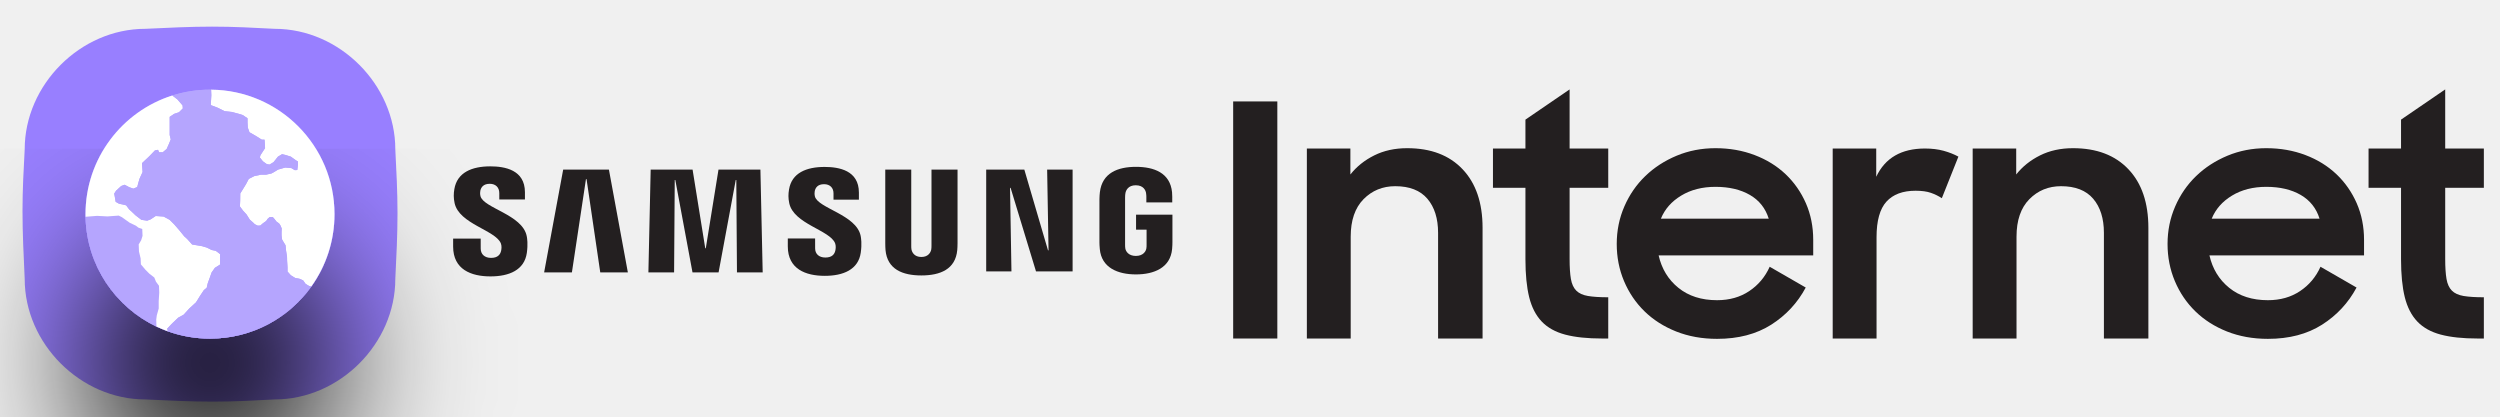
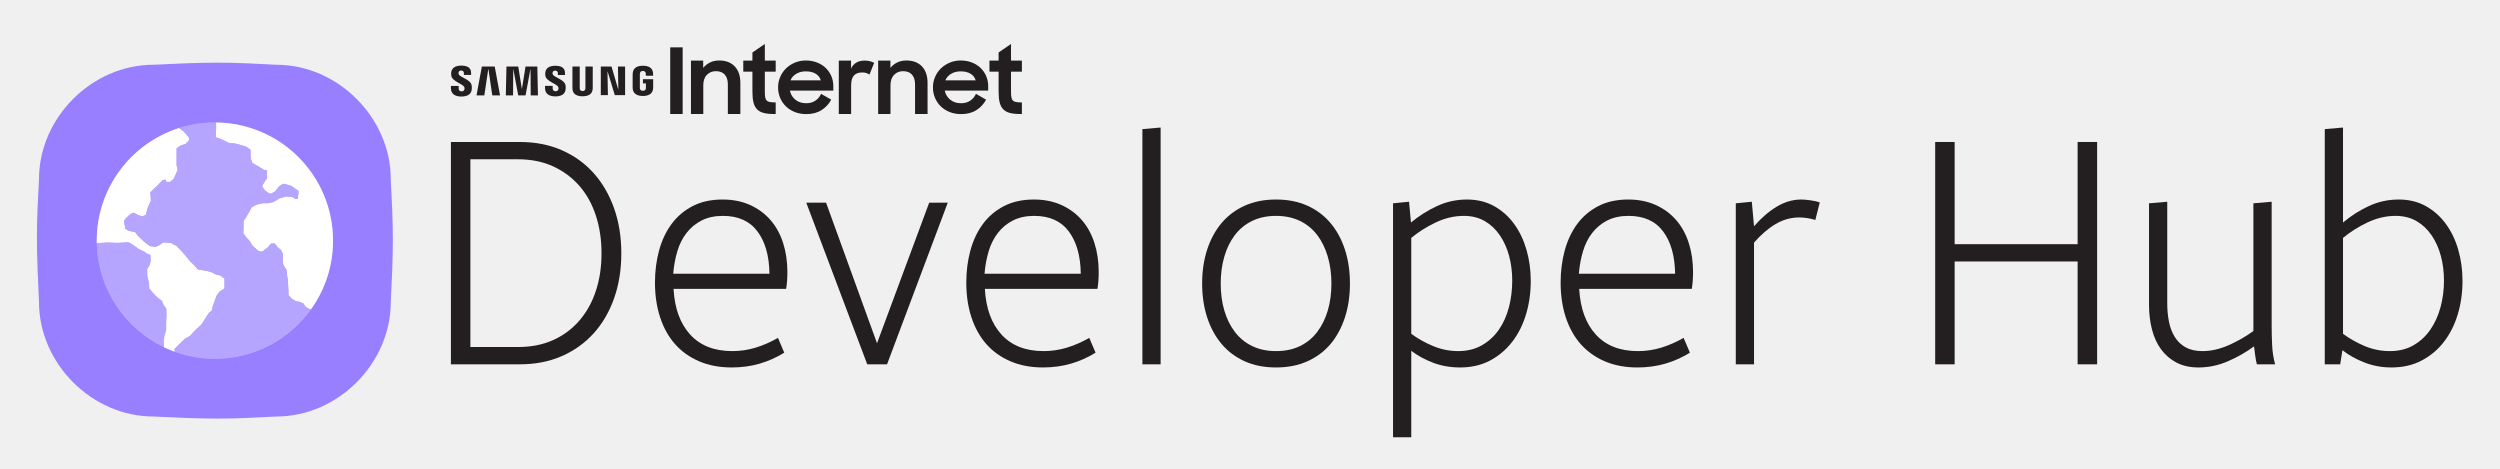
- <svg xmlns="http://www.w3.org/2000/svg" version="1.1" baseProfile="full" width="600" height="100" viewBox="0 0 600.00 100.00" enable-background="new 0 0 600.00 100.00" xml:space="preserve">
+ <svg xmlns="http://www.w3.org/2000/svg" version="1.1" baseProfile="full" width="400" height="75" viewBox="0 0 400.00 75.00" enable-background="new 0 0 400.00 75.00" xml:space="preserve">
  <g>
-     <path fill="#231F20" fill-opacity="1" stroke-width="0.2" stroke-linejoin="round" d="M 251.65,60.074L 251.315,40.712L 257.425,40.712L 257.425,65.13L 248.639,65.13L 242.545,45.093L 242.408,45.093L 242.749,65.13L 236.687,65.13L 236.687,40.712L 245.841,40.712L 251.517,60.074L 251.65,60.074 Z " />
-     <path fill="#231F20" fill-opacity="1" stroke-width="0.2" stroke-linejoin="round" d="M 140.632,42.988L 137.256,65.383L 130.59,65.383L 135.161,40.712L 146.141,40.712L 150.687,65.383L 144.063,65.383L 140.771,42.988L 140.632,42.988 Z " />
-     <path fill="#231F20" fill-opacity="1" stroke-width="0.2" stroke-linejoin="round" d="M 169.392,59.576L 172.438,40.712L 182.499,40.712L 183.045,65.383L 176.872,65.383L 176.713,43.198L 176.578,43.203L 172.459,65.383L 166.201,65.383L 162.074,43.198L 161.938,43.198L 161.783,65.383L 155.616,65.383L 156.161,40.712L 166.222,40.712L 169.258,59.576L 169.392,59.576 Z " />
-     <path fill="#231F20" fill-opacity="1" stroke-width="0.2" stroke-linejoin="round" d="M 120.208,58.418C 120.447,59.014 120.367,59.782 120.255,60.248C 120.054,61.053 119.5,61.893 117.852,61.893C 116.312,61.893 115.372,61.01 115.372,59.667L 115.366,57.271L 108.752,57.271L 108.752,59.181C 108.752,64.682 113.079,66.336 117.714,66.336C 122.182,66.336 125.848,64.821 126.439,60.706C 126.741,58.57 126.519,57.173 126.412,56.653C 125.367,51.483 116.01,49.953 115.308,47.056C 115.19,46.551 115.216,46.05 115.282,45.766C 115.46,44.975 115.994,44.111 117.535,44.111C 118.985,44.111 119.829,45.002 119.829,46.344L 119.829,47.865L 125.985,47.865L 125.985,46.142C 125.985,40.764 121.161,39.924 117.666,39.924C 113.28,39.924 109.702,41.378 109.041,45.404C 108.861,46.492 108.837,47.479 109.1,48.725C 110.169,53.767 118.937,55.227 120.208,58.418 Z " />
-     <path fill="#231F20" fill-opacity="1" stroke-width="0.2" stroke-linejoin="round" d="M 200.422,58.369C 200.652,58.96 200.581,59.718 200.468,60.182C 200.268,60.995 199.715,61.807 198.088,61.807C 196.557,61.807 195.631,60.942 195.631,59.606L 195.627,57.234L 189.073,57.234L 189.071,59.12C 189.071,64.572 193.361,66.202 197.953,66.202C 202.371,66.202 206.006,64.71 206.584,60.632C 206.884,58.523 206.663,57.138 206.558,56.614C 205.525,51.502 196.258,49.986 195.571,47.118C 195.453,46.623 195.485,46.127 195.541,45.85C 195.716,45.062 196.243,44.205 197.773,44.205C 199.205,44.205 200.043,45.087 200.043,46.407L 200.043,47.919L 206.136,47.919L 206.136,46.215C 206.136,40.894 201.356,40.064 197.905,40.064C 193.561,40.064 190.012,41.486 189.366,45.48C 189.183,46.561 189.158,47.539 189.421,48.771C 190.481,53.766 199.159,55.213 200.422,58.369 Z " />
-     <path fill="#231F20" fill-opacity="1" stroke-width="0.2" stroke-linejoin="round" d="M 221.126,61.674C 222.842,61.674 223.375,60.511 223.496,59.896C 223.551,59.63 223.558,59.271 223.557,58.952L 223.557,40.707L 229.81,40.707L 229.81,58.389C 229.816,58.845 229.769,59.775 229.742,60.019C 229.314,64.62 225.666,66.107 221.126,66.107C 216.593,66.107 212.948,64.62 212.524,60.019C 212.5,59.775 212.453,58.845 212.464,58.389L 212.464,40.707L 218.7,40.707L 218.7,58.952C 218.694,59.271 218.706,59.63 218.759,59.896C 218.882,60.511 219.416,61.674 221.126,61.674 Z " />
-     <path fill="#231F20" fill-opacity="1" stroke-width="0.2" stroke-linejoin="round" d="M 272.602,61.422C 274.383,61.422 275.008,60.297 275.124,59.638C 275.171,59.359 275.189,59.013 275.18,58.7L 275.18,55.123L 272.654,55.123L 272.654,51.515L 281.383,51.515L 281.383,58.134C 281.38,58.596 281.376,58.939 281.308,59.763C 280.895,64.253 276.995,65.859 272.626,65.859C 268.254,65.859 264.355,64.253 263.95,59.763C 263.879,58.939 263.867,58.596 263.864,58.134L 263.867,47.754C 263.867,47.31 263.919,46.536 263.969,46.14C 264.517,41.512 268.254,40.041 272.629,40.041C 277.001,40.041 280.836,41.5 281.293,46.14C 281.364,46.91 281.336,47.754 281.34,47.754L 281.34,48.575L 275.124,48.575L 275.124,47.189C 275.124,47.189 275.118,46.605 275.042,46.261C 274.931,45.718 274.464,44.465 272.577,44.465C 270.786,44.465 270.256,45.652 270.12,46.261C 270.05,46.574 270.02,47.013 270.02,47.417L 270.02,58.7C 270.017,59.013 270.032,59.359 270.076,59.638C 270.194,60.297 270.817,61.422 272.602,61.422 Z " />
-     <rect x="295.96" y="24.343" fill="#231F20" fill-opacity="1" stroke-width="0.2" stroke-linejoin="round" width="10.6" height="56.901" />
-     <path fill="#231F20" fill-opacity="1" stroke-width="0.2" stroke-linejoin="round" d="M 313.646,35.644L 324.092,35.644L 324.092,41.874C 325.597,39.971 327.505,38.445 329.821,37.294C 332.13,36.142 334.77,35.565 337.732,35.565C 343.397,35.565 347.831,37.249 351.02,40.618C 354.217,43.983 355.817,48.673 355.817,54.694L 355.817,81.244L 345.141,81.244L 345.141,55.883C 345.141,52.429 344.278,49.702 342.565,47.693C 340.852,45.689 338.277,44.687 334.852,44.687C 331.833,44.687 329.301,45.727 327.245,47.808C 325.197,49.892 324.169,52.887 324.169,56.798L 324.169,81.244L 313.646,81.244L 313.646,35.644 Z " />
-     <path fill="#231F20" fill-opacity="1" stroke-width="0.2" stroke-linejoin="round" d="M 358.31,35.644L 366.105,35.644L 366.105,28.708L 376.705,21.457L 376.705,35.644L 385.979,35.644L 385.979,45.077L 376.705,45.077L 376.705,62.148C 376.705,64.124 376.807,65.722 377.015,66.94C 377.225,68.161 377.657,69.096 378.303,69.747C 378.952,70.397 379.89,70.826 381.108,71.034C 382.332,71.241 383.956,71.346 385.979,71.346L 385.979,81.244L 384.501,81.244C 380.967,81.244 378.019,80.934 375.651,80.308C 373.286,79.683 371.408,78.634 369.999,77.153C 368.598,75.672 367.596,73.721 367,71.307C 366.405,68.891 366.105,65.861 366.105,62.224L 366.105,45.077L 358.31,45.077L 358.31,35.644 Z " />
-     <path fill="#231F20" fill-opacity="1" stroke-width="0.2" stroke-linejoin="round" d="M 411.709,44.842C 408.543,44.842 405.797,45.544 403.488,46.943C 401.172,48.344 399.547,50.19 398.616,52.479L 424.496,52.479C 423.716,49.978 422.207,48.078 419.974,46.783C 417.74,45.49 414.981,44.842 411.709,44.842 Z M 412.102,81.324C 408.518,81.324 405.238,80.733 402.274,79.556C 399.318,78.38 396.782,76.766 394.676,74.71C 392.577,72.659 390.939,70.242 389.766,67.46C 388.598,64.682 388.016,61.714 388.016,58.557C 388.016,55.354 388.625,52.348 389.849,49.539C 391.067,46.736 392.741,44.307 394.873,42.254C 397.004,40.198 399.509,38.573 402.396,37.37C 405.282,36.168 408.385,35.565 411.709,35.565C 415.089,35.565 418.216,36.115 421.101,37.211C 423.989,38.307 426.468,39.841 428.551,41.814C 430.624,43.787 432.247,46.115 433.421,48.795C 434.588,51.474 435.172,54.396 435.172,57.564L 435.172,61.291L 398.069,61.291C 398.8,64.513 400.378,67.112 402.82,69.083C 405.263,71.059 408.358,72.047 412.102,72.047C 415.064,72.047 417.633,71.321 419.814,69.864C 421.997,68.408 423.633,66.461 424.725,64.02L 433.376,69.008C 431.405,72.697 428.638,75.671 425.08,77.934C 421.515,80.192 417.195,81.324 412.102,81.324 Z " />
-     <path fill="#231F20" fill-opacity="1" stroke-width="0.2" stroke-linejoin="round" d="M 439.847,35.644L 450.294,35.644L 450.294,42.426C 452.427,37.906 456.321,35.644 461.986,35.644C 463.649,35.644 465.145,35.829 466.471,36.19C 467.789,36.555 468.976,37.022 470.016,37.592L 466.039,47.571C 465.259,47.053 464.39,46.622 463.426,46.286C 462.468,45.946 461.231,45.778 459.728,45.778C 456.657,45.778 454.336,46.647 452.749,48.389C 451.164,50.13 450.371,52.976 450.371,56.923L 450.371,81.244L 439.847,81.244L 439.847,35.644 Z " />
-     <path fill="#231F20" fill-opacity="1" stroke-width="0.2" stroke-linejoin="round" d="M 473.442,35.644L 483.89,35.644L 483.89,41.874C 485.393,39.971 487.303,38.445 489.617,37.294C 491.927,36.142 494.566,35.565 497.527,35.565C 503.193,35.565 507.627,37.249 510.818,40.618C 514.015,43.983 515.612,48.673 515.612,54.694L 515.612,81.244L 504.938,81.244L 504.938,55.883C 504.938,52.429 504.075,49.702 502.361,47.693C 500.649,45.689 498.073,44.687 494.648,44.687C 491.629,44.687 489.098,45.727 487.042,47.808C 484.992,49.892 483.965,52.887 483.965,56.798L 483.965,81.244L 473.442,81.244L 473.442,35.644 Z " />
-     <path fill="#231F20" fill-opacity="1" stroke-width="0.2" stroke-linejoin="round" d="M 543.904,44.842C 540.739,44.842 537.992,45.544 535.684,46.943C 533.368,48.344 531.743,50.19 530.812,52.479L 556.692,52.479C 555.913,49.978 554.404,48.078 552.171,46.783C 549.938,45.49 547.178,44.842 543.904,44.842 Z M 544.299,81.324C 540.715,81.324 537.434,80.733 534.472,79.556C 531.516,78.38 528.978,76.766 526.873,74.71C 524.773,72.659 523.135,70.242 521.962,67.46C 520.796,64.682 520.212,61.714 520.212,58.557C 520.212,55.354 520.821,52.348 522.046,49.539C 523.263,46.736 524.939,44.307 527.068,42.254C 529.201,40.198 531.706,38.573 534.593,37.37C 537.478,36.168 540.581,35.565 543.904,35.565C 547.286,35.565 550.412,36.115 553.299,37.211C 556.187,38.307 558.665,39.841 560.747,41.814C 562.822,43.787 564.445,46.115 565.618,48.795C 566.784,51.474 567.37,54.396 567.37,57.564L 567.37,61.291L 530.265,61.291C 530.997,64.513 532.576,67.112 535.017,69.083C 537.46,71.059 540.555,72.047 544.299,72.047C 547.261,72.047 549.83,71.321 552.011,69.864C 554.194,68.408 555.829,66.461 556.921,64.02L 565.574,69.008C 563.601,72.697 560.835,75.671 557.278,77.934C 553.713,80.192 549.392,81.324 544.299,81.324 Z " />
-     <path fill="#231F20" fill-opacity="1" stroke-width="0.2" stroke-linejoin="round" d="M 568.453,35.644L 576.248,35.644L 576.248,28.708L 586.849,21.457L 586.849,35.644L 596.125,35.644L 596.125,45.077L 586.849,45.077L 586.849,62.148C 586.849,64.124 586.952,65.722 587.161,66.94C 587.37,68.161 587.802,69.096 588.448,69.747C 589.095,70.397 590.034,70.826 591.252,71.034C 592.477,71.241 594.101,71.346 596.125,71.346L 596.125,81.244L 594.647,81.244C 591.113,81.244 588.163,80.934 585.796,80.308C 583.43,79.683 581.553,78.634 580.144,77.153C 578.743,75.672 577.74,73.721 577.144,71.307C 576.548,68.891 576.248,65.861 576.248,62.224L 576.248,45.077L 568.453,45.077L 568.453,35.644 Z " />
+     <path fill="#987FFF" fill-opacity="1" stroke-width="0.2" stroke-linejoin="round" d="M 24.546,10.36C 27.985,10.193 31.424,10.027 34.702,10.027C 37.98,10.027 41.098,10.193 44.215,10.36C 54.049,10.36 62.521,18.831 62.521,28.666C 62.687,31.879 62.854,35.093 62.854,38.371C 62.854,41.649 62.687,44.992 62.521,48.334C 62.521,58.169 54.049,66.641 44.215,66.641C 41.139,66.807 38.064,66.974 34.786,66.974C 31.507,66.974 28.026,66.807 24.546,66.641C 14.711,66.641 6.24,58.169 6.24,48.334C 6.073,44.825 5.907,41.316 5.907,38.038C 5.907,34.76 6.073,31.712 6.24,28.666C 6.24,18.831 14.711,10.36 24.546,10.36 Z " />
+     <path fill="#B5A5FE" fill-opacity="1" stroke-width="0.2" stroke-linejoin="round" d="M 34.552,19.6C 44.913,19.691 53.283,28.118 53.283,38.499C 53.283,42.593 51.982,46.382 49.77,49.477C 46.342,54.273 40.727,57.4 34.383,57.4C 32.133,57.4 29.976,57.007 27.975,56.286C 27.386,56.073 26.81,55.833 26.25,55.565C 19.999,52.581 15.645,46.264 15.487,38.914L 15.482,38.499C 15.482,30.059 21.015,22.91 28.652,20.483C 30.46,19.909 32.385,19.599 34.383,19.599L 34.552,19.6 Z " />
+     <g>
+       <path fill="#FFFFFF" fill-opacity="1" stroke-width="0.2" stroke-linejoin="round" d="M 34.586,20.447L 34.502,21.945L 35.502,22.32L 36.584,22.861L 37.708,22.986L 38.79,23.278L 39.331,23.444L 40.081,23.944L 40.081,24.568L 40.122,25.359L 40.372,26.067L 41.454,26.691L 42.245,27.191L 42.661,27.191L 42.703,27.69L 42.745,28.481L 42.412,28.981L 42.037,29.563L 41.954,29.896L 42.412,30.479L 42.995,30.895L 43.411,30.979L 44.035,30.604L 44.701,29.771L 45.326,29.397L 45.867,29.522L 46.658,29.771L 47.407,30.313L 47.74,30.51L 47.74,30.989L 47.636,31.801L 47.261,31.822L 46.741,31.509L 45.804,31.426L 44.701,31.738L 44.347,31.967L 43.723,32.321L 42.891,32.509L 42.099,32.509L 41.121,32.717L 40.268,33.154L 39.852,33.945L 39.29,34.861L 38.977,35.36L 38.967,36.463L 38.925,37.337L 39.425,38.004L 39.925,38.545L 40.424,39.336L 40.757,39.627L 40.976,39.825L 41.184,40.033L 41.631,40.251L 42.027,40.231L 42.412,39.898L 42.911,39.544L 43.14,39.211L 43.442,38.95L 43.921,38.95L 44.212,39.284L 44.472,39.627L 44.873,39.913L 45.06,40.184L 45.269,40.663L 45.248,41.224L 45.248,41.724L 45.31,42.307L 45.518,42.681L 45.851,43.223L 45.935,44.055L 46.08,44.992L 46.091,45.564L 46.153,46.532L 46.153,47.219L 46.653,47.781L 47.308,48.187L 47.964,48.312L 48.526,48.562L 48.901,49.092C 48.901,49.092 49.462,49.467 49.619,49.467C 49.646,49.467 49.699,49.471 49.77,49.477C 51.982,46.382 53.283,42.593 53.283,38.499C 53.283,28.118 44.913,19.691 34.553,19.6L 34.586,20.447 Z " />
+       <path fill="#B5A5FE" fill-opacity="1" stroke-width="0.2" stroke-linejoin="round" d="M 17.227,38.763L 15.645,38.888L 15.487,38.914C 15.645,46.264 19.999,52.581 26.25,55.565L 26.218,54.499L 26.302,53.874L 26.593,52.834L 26.593,51.709L 26.676,50.419L 26.635,49.378L 26.177,48.754L 25.927,48.13L 25.178,47.547L 24.595,46.964L 23.887,46.131L 23.846,45.215L 23.596,44.175L 23.554,43.093L 23.929,42.468L 24.137,41.802L 24.095,40.761L 23.513,40.553L 23.138,40.262L 22.18,39.804L 21.015,38.971L 20.515,38.722L 18.809,38.846L 17.227,38.763 Z " />
+       <path fill="#FFFFFF" fill-opacity="1" stroke-width="0.2" stroke-linejoin="round" d="M 27.883,55.893L 28.549,55.185L 29.549,54.228L 30.381,53.77L 31.255,52.812L 32.254,51.897L 32.879,50.898L 33.462,50.023L 33.878,49.69L 34.044,48.983L 34.336,48.192L 34.627,47.359L 35.127,46.652L 35.918,46.152L 35.918,44.57L 35.252,44.071L 34.627,43.946L 33.878,43.571L 33.17,43.363L 31.672,43.113L 30.922,42.281L 30.464,41.864L 29.757,40.99L 28.966,40.074L 28.258,39.367L 27.342,38.867L 26.135,38.784L 25.386,39.283L 24.845,39.492L 23.97,39.367L 23.086,38.69L 22.087,37.754L 21.65,37.16L 20.557,36.911L 20.058,36.63L 19.839,35.381L 20.12,34.944L 20.901,34.226L 21.4,34.038L 22.118,34.413L 22.742,34.632L 23.336,34.382L 23.461,33.882L 23.679,33.133L 24.147,32.103L 24.085,31.197L 24.054,30.76L 25.146,29.73L 26.021,28.825L 26.489,28.731L 26.645,29.105L 27.207,29.105L 27.8,28.606L 28.133,27.857L 28.425,27.149L 28.258,26.483L 28.258,23.735L 28.924,23.278L 29.674,23.028L 29.923,22.778L 30.256,22.445L 30.215,21.987L 29.424,21.071L 28.652,20.483C 21.015,22.91 15.482,30.059 15.482,38.499C 15.482,38.638 15.484,38.776 15.487,38.914L 15.645,38.888L 17.227,38.763L 18.809,38.846L 20.515,38.722L 21.015,38.971L 22.18,39.804L 23.138,40.262L 23.513,40.553L 24.095,40.761L 24.137,41.802L 23.929,42.468L 23.554,43.093L 23.596,44.175L 23.846,45.215L 23.887,46.131L 24.595,46.964L 25.178,47.547L 25.927,48.13L 26.177,48.754L 26.635,49.378L 26.676,50.419L 26.593,51.709L 26.593,52.834L 26.302,53.874L 26.218,54.499L 26.25,55.565C 26.81,55.833 27.386,56.073 27.975,56.286L 27.883,55.893 Z " />
+       <path fill="#B5A5FE" fill-opacity="1" stroke-width="0.2" stroke-linejoin="round" d="M 34.553,19.6C 34.496,19.599 34.439,19.599 34.383,19.599C 32.385,19.599 30.46,19.909 28.652,20.483L 29.424,21.071L 30.215,21.987L 30.256,22.445L 29.923,22.778L 29.674,23.028L 28.924,23.278L 28.258,23.735L 28.258,26.483L 28.425,27.149L 28.133,27.857L 27.8,28.606L 27.207,29.105L 26.645,29.105L 26.489,28.731L 26.021,28.825L 25.146,29.73L 24.054,30.76L 24.085,31.197L 24.147,32.103L 23.679,33.133L 23.461,33.882L 23.336,34.382L 22.742,34.632L 22.118,34.413L 21.4,34.038L 20.901,34.226L 20.12,34.944L 19.839,35.381L 20.058,36.63L 20.557,36.911L 21.65,37.16L 22.087,37.754L 23.086,38.69L 23.97,39.367L 24.845,39.492L 25.386,39.283L 26.135,38.784L 27.342,38.867L 28.258,39.367L 28.966,40.074L 29.757,40.99L 30.464,41.864L 30.922,42.281L 31.672,43.113L 33.17,43.363L 33.878,43.571L 34.627,43.946L 35.252,44.071L 35.918,44.57L 35.918,46.152L 35.127,46.652L 34.627,47.359L 34.336,48.192L 34.044,48.983L 33.878,49.69L 33.462,50.023L 32.879,50.898L 32.254,51.897L 31.255,52.812L 30.381,53.77L 29.549,54.228L 28.549,55.185L 27.883,55.893L 27.975,56.286C 29.976,57.007 32.133,57.4 34.383,57.4C 40.728,57.4 46.342,54.273 49.77,49.477C 49.699,49.471 49.646,49.467 49.619,49.467C 49.462,49.467 48.901,49.092 48.901,49.092L 48.526,48.562L 47.964,48.312L 47.308,48.187L 46.653,47.781L 46.153,47.219L 46.153,46.532L 46.091,45.564L 46.08,44.992L 45.935,44.055L 45.851,43.223L 45.518,42.681L 45.31,42.307L 45.248,41.724L 45.248,41.224L 45.269,40.663L 45.06,40.184L 44.873,39.913L 44.472,39.627L 44.212,39.284L 43.921,38.95L 43.442,38.95L 43.14,39.211L 42.911,39.544L 42.412,39.898L 42.027,40.231L 41.631,40.251L 41.184,40.033L 40.976,39.825L 40.757,39.627L 40.424,39.336L 39.925,38.545L 39.425,38.004L 38.925,37.337L 38.967,36.463L 38.977,35.36L 39.29,34.861L 39.852,33.945L 40.268,33.154L 41.121,32.717L 42.099,32.509L 42.891,32.509L 43.723,32.321L 44.347,31.967L 44.701,31.738L 45.804,31.426L 46.741,31.509L 47.261,31.822L 47.636,31.801L 47.74,30.989L 47.74,30.51L 47.407,30.313L 46.658,29.771L 45.867,29.522L 45.326,29.397L 44.701,29.771L 44.035,30.604L 43.411,30.979L 42.995,30.895L 42.412,30.479L 41.954,29.896L 42.037,29.563L 42.412,28.981L 42.745,28.481L 42.703,27.69L 42.661,27.191L 42.245,27.191L 41.454,26.691L 40.372,26.067L 40.122,25.359L 40.081,24.568L 40.081,23.944L 39.331,23.444L 38.79,23.278L 37.708,22.986L 36.584,22.861L 35.502,22.32L 34.502,21.945L 34.586,20.447L 34.553,19.6 Z " />
+     </g>
  </g>
  <g>
-     <path fill="#987FFF" fill-opacity="1" stroke-width="0.2" stroke-linejoin="round" d="M 34.858,6.917C 40.294,6.654 45.729,6.391 50.91,6.391C 56.091,6.391 61.017,6.654 65.943,6.917C 81.486,6.917 94.875,20.306 94.875,35.848C 95.138,40.927 95.401,46.005 95.401,51.186C 95.401,56.367 95.138,61.65 94.875,66.933C 94.875,82.475 81.486,95.864 65.943,95.864C 61.083,96.127 56.223,96.391 51.042,96.391C 45.861,96.391 40.359,96.127 34.858,95.864C 19.316,95.864 5.927,82.475 5.927,66.933C 5.664,61.387 5.401,55.841 5.401,50.66C 5.401,45.479 5.664,40.663 5.927,35.848C 5.927,20.306 19.316,6.917 34.858,6.917 Z " />
-     <filter id="Filter_DropShadow1_" filterUnits="userSpaceOnUse">
-       <feGaussianBlur in="SourceAlpha" stdDeviation="19" result="blur" />
-       <feOffset dx="-6.54581e-015" dy="35.634" in="blur" result="offsetBlurredAlpha" />
-       <feMerge>
-         <feMergeNode in="offsetBlurredAlpha" />
-         <feMergeNode in="SourceGraphic" />
-       </feMerge>
-     </filter>
-     <path fill="#B5A5FE" fill-opacity="1" stroke-width="0.2" stroke-linejoin="round" filter="url(#Filter_DropShadow1_)" d="M 50.669,21.521C 67.043,21.666 80.271,34.983 80.271,51.391C 80.271,57.86 78.215,63.849 74.719,68.739C 69.302,76.32 60.428,81.261 50.401,81.261C 46.846,81.261 43.436,80.64 40.274,79.5C 39.343,79.165 38.433,78.784 37.548,78.362C 27.669,73.645 20.788,63.662 20.538,52.045L 20.531,51.391C 20.531,38.051 29.275,26.753 41.344,22.918C 44.201,22.01 47.244,21.52 50.401,21.52L 50.669,21.521 Z " />
    <g>
-       <path fill="#FFFFFF" fill-opacity="1" stroke-width="0.2" stroke-linejoin="round" d="M 50.722,22.86L 50.59,25.229L 52.169,25.821L 53.88,26.676L 55.656,26.873L 57.367,27.334L 58.222,27.597L 59.406,28.386L 59.406,29.373L 59.472,30.623L 59.867,31.742L 61.577,32.728L 62.827,33.518L 63.485,33.518L 63.551,34.307L 63.617,35.557L 63.09,36.347L 62.498,37.268L 62.367,37.794L 63.09,38.715L 64.011,39.373L 64.669,39.505L 65.656,38.913L 66.709,37.597L 67.696,37.005L 68.551,37.202L 69.801,37.597L 70.985,38.452L 71.511,38.765L 71.511,39.521L 71.347,40.804L 70.755,40.837L 69.933,40.344L 68.452,40.212L 66.709,40.706L 66.15,41.067L 65.163,41.627L 63.847,41.923L 62.597,41.923L 61.051,42.252L 59.702,42.942L 59.044,44.192L 58.156,45.64L 57.663,46.429L 57.646,48.173L 57.581,49.554L 58.37,50.607L 59.16,51.462L 59.949,52.712L 60.475,53.173L 60.821,53.485L 61.15,53.814L 61.857,54.159L 62.482,54.127L 63.09,53.6L 63.88,53.041L 64.242,52.515L 64.719,52.103L 65.475,52.103L 65.936,52.63L 66.347,53.173L 66.98,53.625L 67.276,54.053L 67.605,54.809L 67.572,55.697L 67.572,56.487L 67.671,57.408L 68,58L 68.526,58.855L 68.658,60.171L 68.888,61.651L 68.905,62.556L 69.003,64.085L 69.003,65.171L 69.793,66.059L 70.829,66.701L 71.865,66.898L 72.753,67.293L 73.345,68.132C 73.345,68.132 74.234,68.724 74.48,68.724C 74.523,68.724 74.608,68.73 74.72,68.739C 78.215,63.849 80.271,57.86 80.271,51.39C 80.271,34.983 67.043,21.665 50.669,21.521L 50.722,22.86 Z " />
-       <path fill="#B5A5FE" fill-opacity="1" stroke-width="0.2" stroke-linejoin="round" d="M 23.288,51.807L 20.788,52.005L 20.538,52.045C 20.788,63.662 27.669,73.645 37.548,78.362L 37.498,76.676L 37.63,75.689L 38.09,74.044L 38.09,72.268L 38.222,70.228L 38.156,68.584L 37.432,67.597L 37.038,66.61L 35.854,65.689L 34.932,64.768L 33.814,63.452L 33.748,62.005L 33.354,60.36L 33.288,58.65L 33.88,57.663L 34.209,56.61L 34.143,54.965L 33.222,54.636L 32.63,54.176L 31.117,53.452L 29.275,52.136L 28.485,51.742L 25.788,51.939L 23.288,51.807 Z " />
-       <path fill="#FFFFFF" fill-opacity="1" stroke-width="0.2" stroke-linejoin="round" d="M 40.13,78.879L 41.182,77.761L 42.761,76.248L 44.077,75.524L 45.459,74.011L 47.038,72.564L 48.024,70.985L 48.945,69.603L 49.603,69.077L 49.867,67.959L 50.327,66.709L 50.788,65.393L 51.577,64.274L 52.827,63.485L 52.827,60.985L 51.774,60.195L 50.788,59.998L 49.603,59.406L 48.485,59.077L 46.117,58.682L 44.932,57.366L 44.209,56.709L 43.09,55.327L 41.84,53.88L 40.722,52.761L 39.274,51.972L 37.367,51.84L 36.182,52.63L 35.327,52.959L 33.945,52.761L 32.548,51.692L 30.969,50.212L 30.278,49.275L 28.551,48.88L 27.762,48.436L 27.416,46.462L 27.86,45.771L 29.094,44.636L 29.883,44.34L 31.018,44.932L 32.005,45.278L 32.942,44.883L 33.14,44.094L 33.485,42.909L 34.225,41.281L 34.127,39.85L 34.077,39.159L 35.804,37.531L 37.186,36.1L 37.926,35.952L 38.173,36.544L 39.061,36.544L 39.998,35.755L 40.525,34.571L 40.985,33.452L 40.722,32.4L 40.722,28.057L 41.775,27.334L 42.959,26.939L 43.354,26.544L 43.88,26.018L 43.814,25.294L 42.564,23.847L 41.345,22.918C 29.275,26.753 20.531,38.051 20.531,51.39C 20.531,51.609 20.533,51.827 20.538,52.045L 20.788,52.005L 23.288,51.807L 25.788,51.939L 28.485,51.742L 29.275,52.136L 31.117,53.452L 32.63,54.176L 33.222,54.636L 34.143,54.965L 34.209,56.61L 33.88,57.663L 33.288,58.65L 33.354,60.36L 33.748,62.005L 33.814,63.452L 34.932,64.768L 35.854,65.689L 37.038,66.61L 37.432,67.597L 38.156,68.584L 38.222,70.228L 38.09,72.268L 38.09,74.044L 37.63,75.689L 37.498,76.676L 37.548,78.362C 38.433,78.784 39.343,79.165 40.274,79.5L 40.13,78.879 Z " />
-       <path fill="#B5A5FE" fill-opacity="1" stroke-width="0.2" stroke-linejoin="round" d="M 50.669,21.521C 50.58,21.521 50.491,21.52 50.401,21.52C 47.244,21.52 44.201,22.01 41.345,22.918L 42.564,23.847L 43.814,25.294L 43.88,26.018L 43.354,26.544L 42.959,26.939L 41.775,27.334L 40.722,28.057L 40.722,32.4L 40.985,33.452L 40.525,34.571L 39.998,35.755L 39.061,36.544L 38.173,36.544L 37.926,35.952L 37.186,36.1L 35.804,37.531L 34.077,39.159L 34.127,39.85L 34.225,41.281L 33.485,42.909L 33.14,44.094L 32.942,44.883L 32.005,45.278L 31.018,44.932L 29.883,44.34L 29.094,44.636L 27.86,45.771L 27.416,46.462L 27.762,48.436L 28.551,48.88L 30.278,49.275L 30.969,50.212L 32.548,51.692L 33.945,52.761L 35.327,52.959L 36.182,52.63L 37.367,51.84L 39.274,51.972L 40.722,52.761L 41.84,53.88L 43.09,55.327L 44.209,56.709L 44.932,57.366L 46.117,58.682L 48.485,59.077L 49.603,59.406L 50.788,59.998L 51.774,60.195L 52.827,60.985L 52.827,63.485L 51.577,64.274L 50.788,65.393L 50.327,66.709L 49.867,67.959L 49.603,69.077L 48.945,69.603L 48.024,70.985L 47.038,72.564L 45.459,74.011L 44.077,75.524L 42.761,76.248L 41.182,77.761L 40.13,78.879L 40.274,79.5C 43.436,80.64 46.846,81.261 50.401,81.261C 60.429,81.261 69.302,76.32 74.72,68.739C 74.608,68.73 74.523,68.724 74.48,68.724C 74.234,68.724 73.345,68.132 73.345,68.132L 72.753,67.293L 71.865,66.898L 70.829,66.701L 69.793,66.059L 69.003,65.171L 69.003,64.085L 68.905,62.556L 68.888,61.651L 68.658,60.171L 68.526,58.855L 68,58L 67.671,57.408L 67.572,56.487L 67.572,55.697L 67.605,54.809L 67.276,54.053L 66.98,53.625L 66.347,53.173L 65.936,52.63L 65.475,52.103L 64.719,52.103L 64.242,52.515L 63.88,53.041L 63.09,53.6L 62.482,54.127L 61.857,54.159L 61.15,53.814L 60.821,53.485L 60.475,53.173L 59.949,52.712L 59.16,51.462L 58.37,50.607L 57.581,49.554L 57.646,48.173L 57.663,46.429L 58.156,45.64L 59.044,44.192L 59.702,42.942L 61.051,42.252L 62.597,41.923L 63.847,41.923L 65.163,41.627L 66.15,41.067L 66.709,40.706L 68.452,40.212L 69.933,40.344L 70.755,40.837L 71.347,40.804L 71.511,39.521L 71.511,38.765L 70.985,38.452L 69.801,37.597L 68.551,37.202L 67.696,37.005L 66.709,37.597L 65.656,38.913L 64.669,39.505L 64.011,39.373L 63.09,38.715L 62.367,37.794L 62.498,37.268L 63.09,36.347L 63.617,35.557L 63.551,34.307L 63.485,33.518L 62.827,33.518L 61.577,32.728L 59.867,31.742L 59.472,30.623L 59.406,29.373L 59.406,28.386L 58.222,27.597L 57.367,27.334L 55.656,26.873L 53.88,26.676L 52.169,25.821L 50.59,25.229L 50.722,22.86L 50.669,21.521 Z " />
+       <path fill="#231F20" fill-opacity="1" stroke-width="0.2" stroke-linejoin="round" d="M 98.933,14.273L 98.87,10.644L 100.015,10.644L 100.015,15.221L 98.368,15.221L 97.226,11.465L 97.2,11.465L 97.264,15.221L 96.128,15.221L 96.128,10.644L 97.844,10.644L 98.907,14.273L 98.933,14.273 Z " />
+       <path fill="#231F20" fill-opacity="1" stroke-width="0.2" stroke-linejoin="round" d="M 78.123,11.071L 77.49,15.268L 76.241,15.268L 77.097,10.644L 79.156,10.644L 80.008,15.268L 78.766,15.268L 78.149,11.071L 78.123,11.071 Z " />
+       <path fill="#231F20" fill-opacity="1" stroke-width="0.2" stroke-linejoin="round" d="M 83.514,14.18L 84.085,10.644L 85.971,10.644L 86.073,15.268L 84.916,15.268L 84.886,11.11L 84.861,11.111L 84.089,15.268L 82.916,15.268L 82.142,11.11L 82.117,11.11L 82.088,15.268L 80.932,15.268L 81.034,10.644L 82.92,10.644L 83.489,14.18L 83.514,14.18 Z " />
+       <path fill="#231F20" fill-opacity="1" stroke-width="0.2" stroke-linejoin="round" d="M 74.295,13.963C 74.34,14.074 74.325,14.218 74.304,14.306C 74.266,14.457 74.162,14.614 73.853,14.614C 73.564,14.614 73.388,14.449 73.388,14.197L 73.387,13.748L 72.147,13.748L 72.147,14.106C 72.147,15.137 72.959,15.447 73.827,15.447C 74.665,15.447 75.352,15.163 75.463,14.392C 75.519,13.991 75.478,13.729 75.458,13.632C 75.262,12.663 73.508,12.376 73.376,11.833C 73.354,11.738 73.359,11.644 73.371,11.591C 73.405,11.443 73.505,11.281 73.794,11.281C 74.066,11.281 74.224,11.448 74.224,11.7L 74.224,11.985L 75.378,11.985L 75.378,11.662C 75.378,10.654 74.473,10.496 73.818,10.496C 72.996,10.496 72.326,10.769 72.202,11.523C 72.168,11.727 72.163,11.912 72.213,12.146C 72.413,13.091 74.056,13.365 74.295,13.963 Z " />
+       <path fill="#231F20" fill-opacity="1" stroke-width="0.2" stroke-linejoin="round" d="M 89.33,13.954C 89.373,14.064 89.36,14.206 89.339,14.293C 89.301,14.446 89.198,14.598 88.893,14.598C 88.606,14.598 88.432,14.436 88.432,14.185L 88.431,13.741L 87.203,13.741L 87.203,14.094C 87.203,15.116 88.007,15.422 88.868,15.422C 89.696,15.422 90.377,15.142 90.485,14.378C 90.541,13.982 90.5,13.723 90.48,13.625C 90.287,12.666 88.55,12.382 88.421,11.845C 88.399,11.752 88.405,11.659 88.415,11.607C 88.448,11.459 88.547,11.299 88.834,11.299C 89.102,11.299 89.259,11.464 89.259,11.711L 89.259,11.995L 90.401,11.995L 90.401,11.675C 90.401,10.678 89.505,10.522 88.858,10.522C 88.044,10.522 87.379,10.789 87.258,11.538C 87.224,11.74 87.219,11.924 87.268,12.154C 87.467,13.091 89.094,13.362 89.33,13.954 Z " />
+       <path fill="#231F20" fill-opacity="1" stroke-width="0.2" stroke-linejoin="round" d="M 93.211,14.573C 93.533,14.573 93.633,14.355 93.655,14.24C 93.666,14.19 93.667,14.123 93.667,14.063L 93.667,10.643L 94.839,10.643L 94.839,13.957C 94.84,14.043 94.831,14.217 94.826,14.263C 94.746,15.125 94.062,15.404 93.211,15.404C 92.361,15.404 91.678,15.125 91.599,14.263C 91.594,14.217 91.585,14.043 91.588,13.957L 91.588,10.643L 92.756,10.643L 92.756,14.063C 92.755,14.123 92.757,14.19 92.767,14.24C 92.79,14.355 92.89,14.573 93.211,14.573 Z " />
+       <path fill="#231F20" fill-opacity="1" stroke-width="0.2" stroke-linejoin="round" d="M 102.86,14.526C 103.194,14.526 103.311,14.315 103.332,14.191C 103.341,14.139 103.345,14.074 103.343,14.015L 103.343,13.345L 102.869,13.345L 102.869,12.669L 104.506,12.669L 104.506,13.909C 104.505,13.996 104.504,14.06 104.492,14.215C 104.414,15.056 103.683,15.357 102.864,15.357C 102.045,15.357 101.314,15.056 101.238,14.215C 101.225,14.06 101.222,13.996 101.222,13.909L 101.222,11.964C 101.222,11.881 101.232,11.736 101.242,11.661C 101.344,10.794 102.045,10.518 102.865,10.518C 103.684,10.518 104.403,10.792 104.489,11.661C 104.502,11.806 104.497,11.964 104.498,11.964L 104.498,12.118L 103.332,12.118L 103.332,11.858C 103.332,11.858 103.331,11.748 103.317,11.684C 103.296,11.582 103.209,11.347 102.855,11.347C 102.519,11.347 102.42,11.57 102.395,11.684C 102.381,11.743 102.376,11.825 102.376,11.901L 102.376,14.015C 102.375,14.074 102.378,14.139 102.386,14.191C 102.408,14.315 102.525,14.526 102.86,14.526 Z " />
+       <rect x="107.238" y="7.576" fill="#231F20" fill-opacity="1" stroke-width="0.2" stroke-linejoin="round" width="1.987" height="10.665" />
+       <path fill="#231F20" fill-opacity="1" stroke-width="0.2" stroke-linejoin="round" d="M 110.553,9.694L 112.511,9.694L 112.511,10.862C 112.793,10.505 113.151,10.219 113.585,10.003C 114.018,9.787 114.513,9.679 115.068,9.679C 116.13,9.679 116.961,9.995 117.559,10.626C 118.158,11.257 118.458,12.136 118.458,13.265L 118.458,18.241L 116.457,18.241L 116.457,13.488C 116.457,12.84 116.295,12.329 115.974,11.952C 115.653,11.577 115.17,11.389 114.528,11.389C 113.962,11.389 113.487,11.584 113.102,11.974C 112.718,12.365 112.526,12.926 112.526,13.659L 112.526,18.241L 110.553,18.241L 110.553,9.694 Z " />
+       <path fill="#231F20" fill-opacity="1" stroke-width="0.2" stroke-linejoin="round" d="M 118.925,9.694L 120.386,9.694L 120.386,8.394L 122.373,7.035L 122.373,9.694L 124.111,9.694L 124.111,11.462L 122.373,11.462L 122.373,14.662C 122.373,15.032 122.392,15.332 122.431,15.56C 122.47,15.789 122.551,15.964 122.672,16.086C 122.794,16.208 122.97,16.288 123.198,16.328C 123.428,16.366 123.732,16.386 124.111,16.386L 124.111,18.241L 123.834,18.241C 123.172,18.241 122.619,18.183 122.175,18.066C 121.732,17.949 121.38,17.752 121.116,17.474C 120.853,17.197 120.666,16.831 120.554,16.379C 120.442,15.926 120.386,15.358 120.386,14.676L 120.386,11.462L 118.925,11.462L 118.925,9.694 Z " />
+       <path fill="#231F20" fill-opacity="1" stroke-width="0.2" stroke-linejoin="round" d="M 128.934,11.418C 128.341,11.418 127.826,11.55 127.393,11.812C 126.959,12.074 126.655,12.42 126.48,12.85L 131.331,12.85C 131.185,12.381 130.902,12.024 130.483,11.782C 130.065,11.539 129.547,11.418 128.934,11.418 Z M 129.008,18.256C 128.336,18.256 127.721,18.145 127.166,17.925C 126.612,17.704 126.136,17.402 125.741,17.017C 125.348,16.632 125.041,16.179 124.821,15.658C 124.602,15.137 124.493,14.581 124.493,13.989C 124.493,13.388 124.607,12.825 124.837,12.299C 125.065,11.773 125.379,11.318 125.778,10.933C 126.178,10.548 126.647,10.243 127.188,10.017C 127.729,9.792 128.311,9.679 128.934,9.679C 129.568,9.679 130.154,9.782 130.695,9.988C 131.236,10.193 131.701,10.481 132.091,10.85C 132.48,11.22 132.784,11.657 133.004,12.159C 133.223,12.661 133.332,13.209 133.332,13.803L 133.332,14.501L 126.378,14.501C 126.514,15.105 126.81,15.592 127.268,15.962C 127.726,16.332 128.306,16.517 129.008,16.517C 129.563,16.517 130.044,16.381 130.453,16.108C 130.863,15.835 131.169,15.47 131.374,15.013L 132.995,15.948C 132.626,16.639 132.107,17.197 131.44,17.621C 130.772,18.044 129.962,18.256 129.008,18.256 Z " />
+       <path fill="#231F20" fill-opacity="1" stroke-width="0.2" stroke-linejoin="round" d="M 134.208,9.694L 136.167,9.694L 136.167,10.965C 136.566,10.118 137.296,9.694 138.358,9.694C 138.67,9.694 138.95,9.729 139.199,9.796C 139.446,9.865 139.668,9.952 139.863,10.059L 139.118,11.929C 138.972,11.832 138.809,11.752 138.628,11.689C 138.449,11.625 138.217,11.593 137.935,11.593C 137.359,11.593 136.924,11.756 136.627,12.083C 136.33,12.409 136.181,12.943 136.181,13.682L 136.181,18.241L 134.208,18.241L 134.208,9.694 Z " />
+       <path fill="#231F20" fill-opacity="1" stroke-width="0.2" stroke-linejoin="round" d="M 140.505,9.694L 142.464,9.694L 142.464,10.862C 142.746,10.505 143.103,10.219 143.537,10.003C 143.97,9.787 144.465,9.679 145.02,9.679C 146.082,9.679 146.913,9.995 147.511,10.626C 148.11,11.257 148.41,12.136 148.41,13.265L 148.41,18.241L 146.409,18.241L 146.409,13.488C 146.409,12.84 146.247,12.329 145.926,11.952C 145.605,11.577 145.122,11.389 144.48,11.389C 143.914,11.389 143.44,11.584 143.055,11.974C 142.67,12.365 142.478,12.926 142.478,13.659L 142.478,18.241L 140.505,18.241L 140.505,9.694 Z " />
+       <path fill="#231F20" fill-opacity="1" stroke-width="0.2" stroke-linejoin="round" d="M 153.713,11.418C 153.12,11.418 152.605,11.55 152.172,11.812C 151.738,12.074 151.434,12.42 151.259,12.85L 156.11,12.85C 155.964,12.381 155.681,12.024 155.263,11.782C 154.844,11.539 154.327,11.418 153.713,11.418 Z M 153.787,18.256C 153.115,18.256 152.5,18.145 151.945,17.925C 151.391,17.704 150.915,17.402 150.521,17.017C 150.127,16.632 149.82,16.179 149.6,15.658C 149.381,15.137 149.272,14.581 149.272,13.989C 149.272,13.388 149.386,12.825 149.616,12.299C 149.844,11.773 150.158,11.318 150.557,10.933C 150.957,10.548 151.427,10.243 151.968,10.017C 152.508,9.792 153.09,9.679 153.713,9.679C 154.347,9.679 154.933,9.782 155.474,9.988C 156.015,10.193 156.48,10.481 156.87,10.85C 157.259,11.22 157.563,11.657 157.783,12.159C 158.002,12.661 158.111,13.209 158.111,13.803L 158.111,14.501L 151.156,14.501C 151.294,15.105 151.59,15.592 152.047,15.962C 152.505,16.332 153.085,16.517 153.787,16.517C 154.342,16.517 154.824,16.381 155.233,16.108C 155.642,15.835 155.948,15.47 156.153,15.013L 157.775,15.948C 157.405,16.639 156.887,17.197 156.22,17.621C 155.551,18.044 154.742,18.256 153.787,18.256 Z " />
+       <path fill="#231F20" fill-opacity="1" stroke-width="0.2" stroke-linejoin="round" d="M 158.314,9.694L 159.776,9.694L 159.776,8.394L 161.763,7.035L 161.763,9.694L 163.501,9.694L 163.501,11.462L 161.763,11.462L 161.763,14.662C 161.763,15.032 161.782,15.332 161.821,15.56C 161.86,15.789 161.941,15.964 162.062,16.086C 162.184,16.208 162.36,16.288 162.588,16.328C 162.818,16.366 163.122,16.386 163.501,16.386L 163.501,18.241L 163.224,18.241C 162.562,18.241 162.009,18.183 161.565,18.066C 161.122,17.949 160.77,17.752 160.506,17.474C 160.243,17.197 160.055,16.831 159.943,16.379C 159.832,15.926 159.776,15.358 159.776,14.676L 159.776,11.462L 158.314,11.462L 158.314,9.694 Z " />
+     </g>
+     <g>
+       <path fill="#231F20" fill-opacity="1" stroke-linejoin="round" d="M 82.863,55.524C 84.975,55.524 86.853,55.154 88.496,54.415C 90.139,53.676 91.539,52.636 92.698,51.294C 93.856,49.952 94.736,48.368 95.339,46.542C 95.942,44.715 96.243,42.712 96.243,40.532C 96.243,38.351 95.942,36.339 95.339,34.494C 94.736,32.649 93.856,31.064 92.698,29.738C 91.539,28.412 90.139,27.371 88.496,26.617C 86.853,25.862 84.975,25.485 82.863,25.485L 75.261,25.485L 75.261,55.524L 82.863,55.524 Z M 72.147,58.291L 72.147,22.717L 83.162,22.717C 85.646,22.717 87.885,23.154 89.879,24.026C 91.873,24.899 93.575,26.124 94.985,27.701C 96.395,29.279 97.485,31.158 98.256,33.338C 99.026,35.519 99.411,37.916 99.411,40.532C 99.411,43.147 99.026,45.545 98.256,47.725C 97.485,49.905 96.395,51.775 94.985,53.334C 93.575,54.893 91.873,56.109 89.879,56.982C 87.885,57.855 85.646,58.291 83.162,58.291L 72.147,58.291 Z " />
+       <path fill="#231F20" fill-opacity="1" stroke-linejoin="round" d="M 125.48,56.428C 124.238,57.198 122.921,57.785 121.53,58.189C 120.138,58.592 118.654,58.794 117.076,58.794C 115.132,58.794 113.396,58.467 111.868,57.811C 110.34,57.156 109.056,56.242 108.016,55.068C 106.975,53.894 106.179,52.468 105.626,50.791C 105.073,49.114 104.796,47.253 104.796,45.209C 104.796,43.396 105.015,41.685 105.453,40.076C 105.891,38.467 106.554,37.058 107.442,35.85C 108.33,34.642 109.453,33.685 110.811,32.981C 112.168,32.276 113.769,31.923 115.614,31.923C 117.26,31.923 118.729,32.217 120.02,32.804C 121.312,33.391 122.402,34.197 123.291,35.221C 124.179,36.246 124.85,37.471 125.303,38.896C 125.757,40.322 125.983,41.873 125.983,43.55C 125.983,44.017 125.966,44.486 125.932,44.958C 125.898,45.429 125.847,45.849 125.779,46.215L 107.768,46.215C 107.936,49.334 108.824,51.774 110.433,53.535C 112.042,55.296 114.291,56.176 117.178,56.176C 118.452,56.176 119.693,55.991 120.901,55.622C 122.109,55.252 123.3,54.732 124.474,54.061L 125.48,56.428 Z M 123.114,43.802C 123.077,40.951 122.439,38.695 121.2,37.033C 119.96,35.372 118.117,34.541 115.669,34.541C 114.359,34.541 113.225,34.785 112.269,35.272C 111.312,35.76 110.508,36.423 109.855,37.261C 109.203,38.1 108.709,39.081 108.374,40.205C 108.038,41.33 107.818,42.529 107.713,43.802L 123.114,43.802 Z " />
+       <path fill="#231F20" fill-opacity="1" stroke-linejoin="round" d="M 141.927,58.291L 138.758,58.291L 129.002,32.426L 132.17,32.426L 140.323,54.918L 148.672,32.426L 151.644,32.426L 141.927,58.291 Z " />
+       <path fill="#231F20" fill-opacity="1" stroke-linejoin="round" d="M 175.291,56.428C 174.049,57.198 172.732,57.785 171.341,58.189C 169.949,58.592 168.465,58.794 166.887,58.794C 164.943,58.794 163.207,58.467 161.679,57.811C 160.151,57.156 158.867,56.242 157.827,55.068C 156.786,53.894 155.99,52.468 155.437,50.791C 154.884,49.114 154.607,47.253 154.607,45.209C 154.607,43.396 154.826,41.685 155.264,40.076C 155.701,38.467 156.364,37.058 157.253,35.85C 158.141,34.642 159.264,33.685 160.621,32.981C 161.979,32.276 163.58,31.923 165.425,31.923C 167.071,31.923 168.539,32.217 169.831,32.804C 171.123,33.391 172.213,34.197 173.102,35.221C 173.99,36.246 174.661,37.471 175.114,38.896C 175.568,40.322 175.794,41.873 175.794,43.55C 175.794,44.017 175.777,44.486 175.743,44.958C 175.709,45.429 175.658,45.849 175.59,46.215L 157.579,46.215C 157.747,49.334 158.635,51.774 160.244,53.535C 161.853,55.296 164.102,56.176 166.989,56.176C 168.263,56.176 169.504,55.991 170.712,55.622C 171.92,55.252 173.111,54.732 174.285,54.061L 175.291,56.428 Z M 172.925,43.802C 172.888,40.951 172.25,38.695 171.011,37.033C 169.771,35.372 167.927,34.541 165.48,34.541C 164.17,34.541 163.036,34.785 162.08,35.272C 161.123,35.76 160.319,36.423 159.666,37.261C 159.014,38.1 158.52,39.081 158.184,40.205C 157.849,41.33 157.629,42.529 157.524,43.802L 172.925,43.802 Z " />
+       <path fill="#231F20" fill-opacity="1" stroke-linejoin="round" d="M 185.7,58.291L 182.783,58.291L 182.783,20.658L 185.7,20.406L 185.7,58.291 Z " />
+       <path fill="#231F20" fill-opacity="1" stroke-linejoin="round" d="M 207.995,55.374C 209.101,54.834 210.022,54.078 210.759,53.106C 211.495,52.134 212.057,50.994 212.445,49.686C 212.833,48.379 213.027,46.936 213.027,45.359C 213.027,43.818 212.833,42.384 212.445,41.058C 212.057,39.732 211.495,38.583 210.759,37.611C 210.022,36.639 209.1,35.884 207.991,35.347C 206.883,34.81 205.608,34.541 204.167,34.541C 202.725,34.541 201.452,34.81 200.346,35.347C 199.24,35.884 198.318,36.639 197.579,37.611C 196.84,38.583 196.278,39.732 195.892,41.058C 195.507,42.384 195.315,43.818 195.315,45.359C 195.315,46.936 195.507,48.379 195.892,49.686C 196.278,50.994 196.84,52.134 197.579,53.106C 198.318,54.078 199.24,54.833 200.346,55.37C 201.452,55.907 202.725,56.176 204.167,56.176C 205.608,56.176 206.884,55.909 207.995,55.374 Z M 212.869,55.068C 211.863,56.242 210.632,57.156 209.175,57.811C 207.718,58.467 206.048,58.794 204.167,58.794C 202.29,58.794 200.622,58.467 199.163,57.811C 197.703,57.156 196.47,56.234 195.464,55.044C 194.458,53.854 193.686,52.438 193.149,50.795C 192.612,49.152 192.343,47.34 192.343,45.359C 192.343,43.383 192.612,41.572 193.149,39.926C 193.686,38.281 194.458,36.863 195.464,35.673C 196.47,34.483 197.703,33.561 199.163,32.906C 200.622,32.251 202.29,31.923 204.167,31.923C 206.048,31.923 207.718,32.251 209.175,32.906C 210.632,33.561 211.863,34.483 212.869,35.673C 213.876,36.863 214.647,38.281 215.185,39.926C 215.722,41.572 215.99,43.383 215.99,45.359C 215.99,47.34 215.722,49.152 215.185,50.795C 214.647,52.438 213.876,53.862 212.869,55.068 Z " />
+       <path fill="#231F20" fill-opacity="1" stroke-linejoin="round" d="M 225.802,69.965L 222.885,69.965L 222.885,32.529L 225.448,32.277L 225.755,35.602C 227.06,34.528 228.459,33.646 229.953,32.957C 231.446,32.268 233.032,31.923 234.709,31.923C 236.355,31.923 237.806,32.276 239.064,32.981C 240.322,33.685 241.386,34.634 242.256,35.827C 243.126,37.019 243.788,38.403 244.241,39.977C 244.694,41.552 244.921,43.212 244.921,44.958C 244.921,46.834 244.669,48.611 244.166,50.288C 243.663,51.965 242.926,53.432 241.953,54.69C 240.981,55.948 239.799,56.947 238.408,57.686C 237.016,58.425 235.414,58.794 233.6,58.794C 232.06,58.794 230.626,58.542 229.3,58.039C 227.974,57.536 226.808,56.899 225.802,56.129L 225.802,69.965 Z M 225.802,53.409C 226.845,54.179 228.011,54.833 229.3,55.37C 230.589,55.907 231.923,56.176 233.302,56.176C 234.743,56.176 236.009,55.866 237.099,55.245C 238.189,54.623 239.094,53.794 239.815,52.756C 240.536,51.719 241.073,50.52 241.427,49.16C 241.78,47.8 241.957,46.383 241.957,44.91C 241.957,43.501 241.79,42.175 241.454,40.933C 241.119,39.69 240.623,38.591 239.968,37.635C 239.313,36.678 238.507,35.923 237.551,35.37C 236.594,34.818 235.479,34.541 234.206,34.541C 232.696,34.541 231.212,34.886 229.752,35.575C 228.293,36.264 226.976,37.093 225.802,38.063L 225.802,53.409 Z " />
+       <path fill="#231F20" fill-opacity="1" stroke-linejoin="round" d="M 270.385,56.428C 269.143,57.198 267.826,57.785 266.434,58.189C 265.043,58.592 263.558,58.794 261.981,58.794C 260.036,58.794 258.3,58.467 256.772,57.811C 255.245,57.156 253.961,56.242 252.92,55.068C 251.88,53.894 251.083,52.468 250.53,50.791C 249.977,49.114 249.701,47.253 249.701,45.209C 249.701,43.396 249.92,41.685 250.357,40.076C 250.795,38.467 251.458,37.058 252.346,35.85C 253.235,34.642 254.358,33.685 255.715,32.981C 257.072,32.276 258.674,31.923 260.518,31.923C 262.164,31.923 263.633,32.217 264.925,32.804C 266.217,33.391 267.307,34.197 268.195,35.221C 269.084,36.246 269.754,37.471 270.208,38.896C 270.661,40.322 270.888,41.873 270.888,43.55C 270.888,44.017 270.871,44.486 270.837,44.958C 270.803,45.429 270.752,45.849 270.683,46.215L 252.673,46.215C 252.84,49.334 253.729,51.774 255.338,53.535C 256.947,55.296 259.195,56.176 262.083,56.176C 263.356,56.176 264.597,55.991 265.805,55.622C 267.013,55.252 268.204,54.732 269.378,54.061L 270.385,56.428 Z M 268.018,43.802C 267.982,40.951 267.344,38.695 266.104,37.033C 264.865,35.372 263.021,34.541 260.573,34.541C 259.263,34.541 258.13,34.785 257.173,35.272C 256.217,35.76 255.412,36.423 254.76,37.261C 254.107,38.1 253.613,39.081 253.278,40.205C 252.942,41.33 252.722,42.529 252.618,43.802L 268.018,43.802 Z " />
+       <path fill="#231F20" fill-opacity="1" stroke-linejoin="round" d="M 280.644,58.291L 277.727,58.291L 277.727,32.529L 280.29,32.277L 280.644,36.2C 281.818,34.858 283.034,33.81 284.292,33.055C 285.55,32.301 286.849,31.923 288.191,31.923C 288.595,31.923 289.09,31.965 289.677,32.049C 290.264,32.133 290.759,32.243 291.163,32.379L 290.455,35.194C 289.585,34.926 288.731,34.793 287.892,34.793C 286.551,34.793 285.284,35.145 284.091,35.85C 282.899,36.555 281.75,37.544 280.644,38.818L 280.644,58.291 Z " />
+       <path fill="#231F20" fill-opacity="1" stroke-linejoin="round" d="M 335.541,58.291L 332.42,58.291L 332.42,41.837L 312.743,41.837L 312.743,58.291L 309.63,58.291L 309.63,22.717L 312.743,22.717L 312.743,39.069L 332.42,39.069L 332.42,22.717L 335.541,22.717L 335.541,58.291 Z " />
+       <path fill="#231F20" fill-opacity="1" stroke-linejoin="round" d="M 361.099,58.291C 361,57.924 360.916,57.489 360.848,56.986C 360.78,56.483 360.711,55.961 360.643,55.421C 359.37,56.36 357.97,57.156 356.445,57.811C 354.92,58.467 353.369,58.794 351.791,58.794C 350.413,58.794 349.23,58.535 348.242,58.016C 347.254,57.497 346.432,56.792 345.777,55.901C 345.122,55.01 344.636,53.953 344.319,52.729C 344.002,51.505 343.843,50.188 343.843,48.778L 343.843,32.529L 346.76,32.277L 346.76,48.527C 346.76,49.57 346.852,50.553 347.035,51.475C 347.218,52.397 347.529,53.211 347.967,53.916C 348.404,54.621 348.983,55.174 349.704,55.575C 350.425,55.976 351.322,56.176 352.397,56.176C 353.738,56.176 355.122,55.866 356.547,55.245C 357.973,54.623 359.304,53.862 360.541,52.961L 360.541,32.529L 363.466,32.277L 363.466,52.151C 363.466,53.126 363.491,54.149 363.54,55.221C 363.59,56.293 363.749,57.316 364.016,58.291L 361.099,58.291 Z " />
+       <path fill="#231F20" fill-opacity="1" stroke-linejoin="round" d="M 374.432,58.291L 371.964,58.291L 371.964,20.658L 374.881,20.406L 374.881,35.602C 376.159,34.528 377.544,33.646 379.035,32.957C 380.527,32.268 382.111,31.923 383.788,31.923C 385.433,31.923 386.885,32.276 388.143,32.981C 389.401,33.685 390.466,34.634 391.339,35.827C 392.211,37.019 392.873,38.403 393.324,39.977C 393.775,41.552 394,43.212 394,44.958C 394,46.834 393.748,48.611 393.245,50.288C 392.742,51.965 392.004,53.432 391.032,54.69C 390.06,55.948 388.87,56.947 387.463,57.686C 386.056,58.425 384.446,58.794 382.632,58.794C 381.091,58.794 379.641,58.525 378.281,57.988C 376.921,57.451 375.756,56.797 374.786,56.027L 374.432,58.291 Z M 374.881,53.409C 375.924,54.179 377.082,54.833 378.355,55.37C 379.629,55.907 380.971,56.176 382.381,56.176C 383.822,56.176 385.08,55.866 386.154,55.245C 387.229,54.623 388.126,53.794 388.847,52.756C 389.567,51.719 390.112,50.52 390.482,49.16C 390.851,47.8 391.036,46.383 391.036,44.91C 391.036,43.501 390.868,42.175 390.533,40.933C 390.198,39.69 389.702,38.591 389.047,37.635C 388.392,36.678 387.586,35.923 386.63,35.37C 385.673,34.818 384.558,34.541 383.285,34.541C 381.775,34.541 380.291,34.886 378.831,35.575C 377.371,36.264 376.055,37.093 374.881,38.063L 374.881,53.409 Z " />
    </g>
  </g>
</svg>
